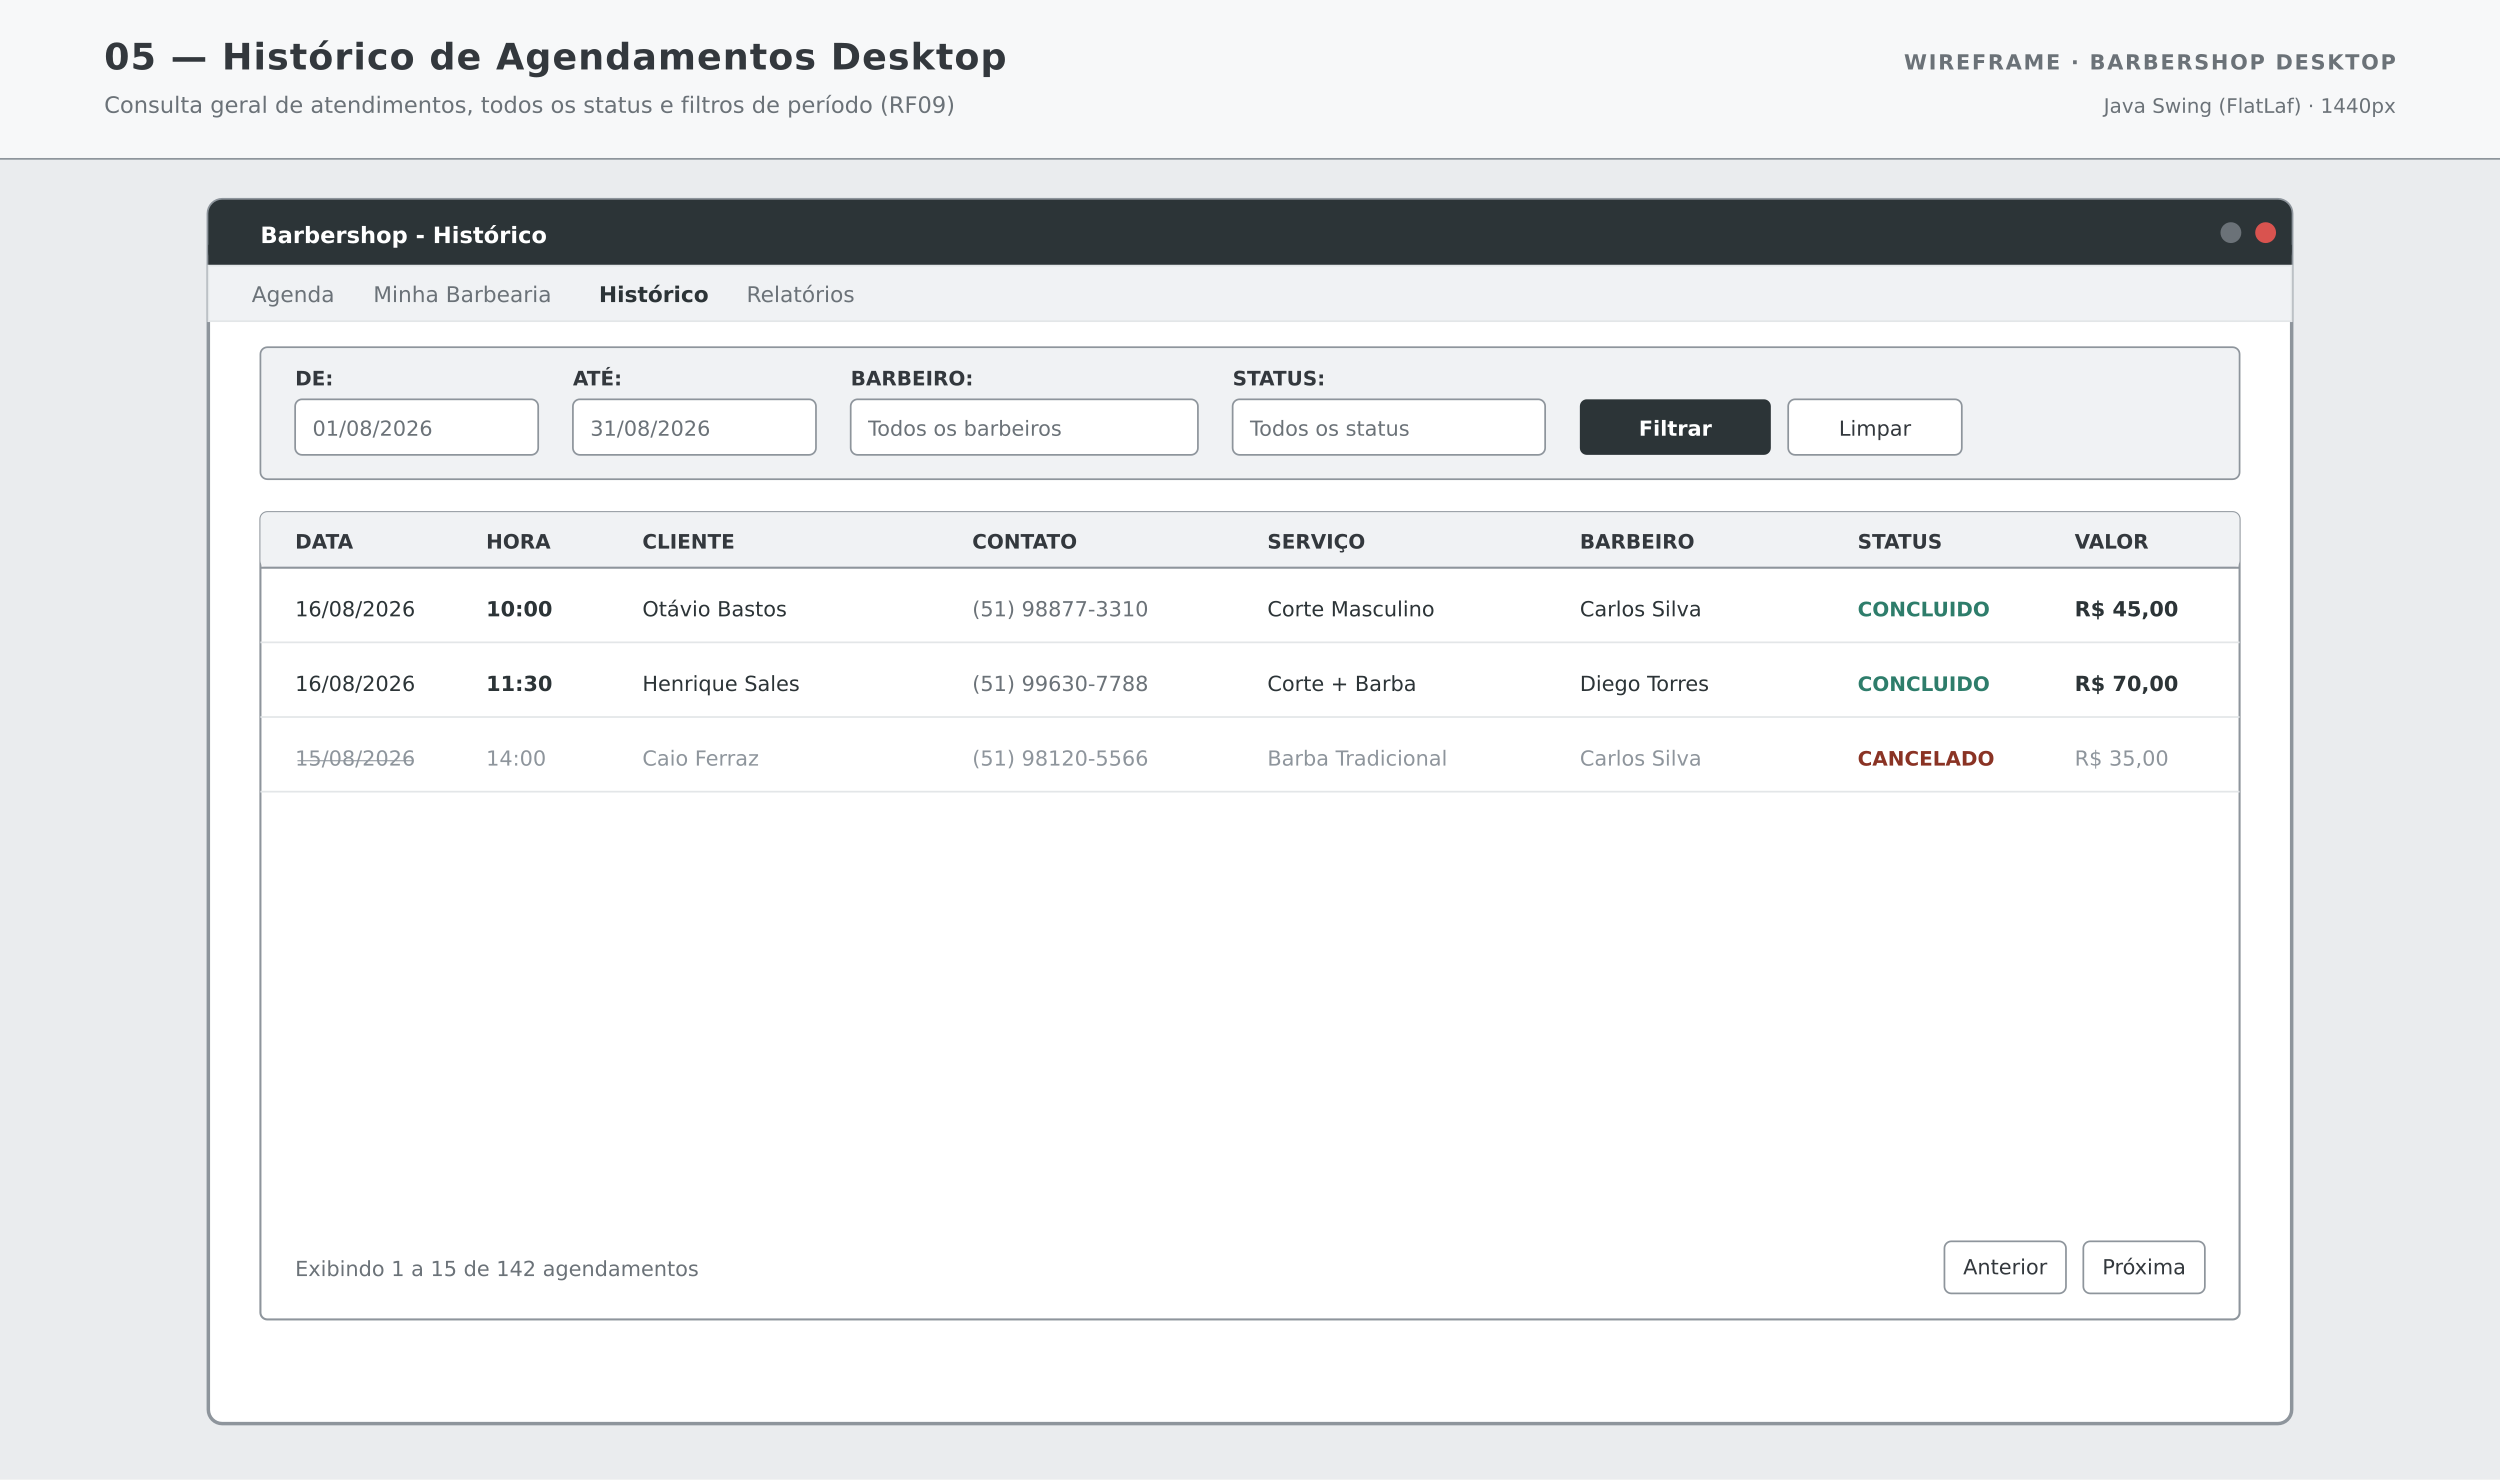
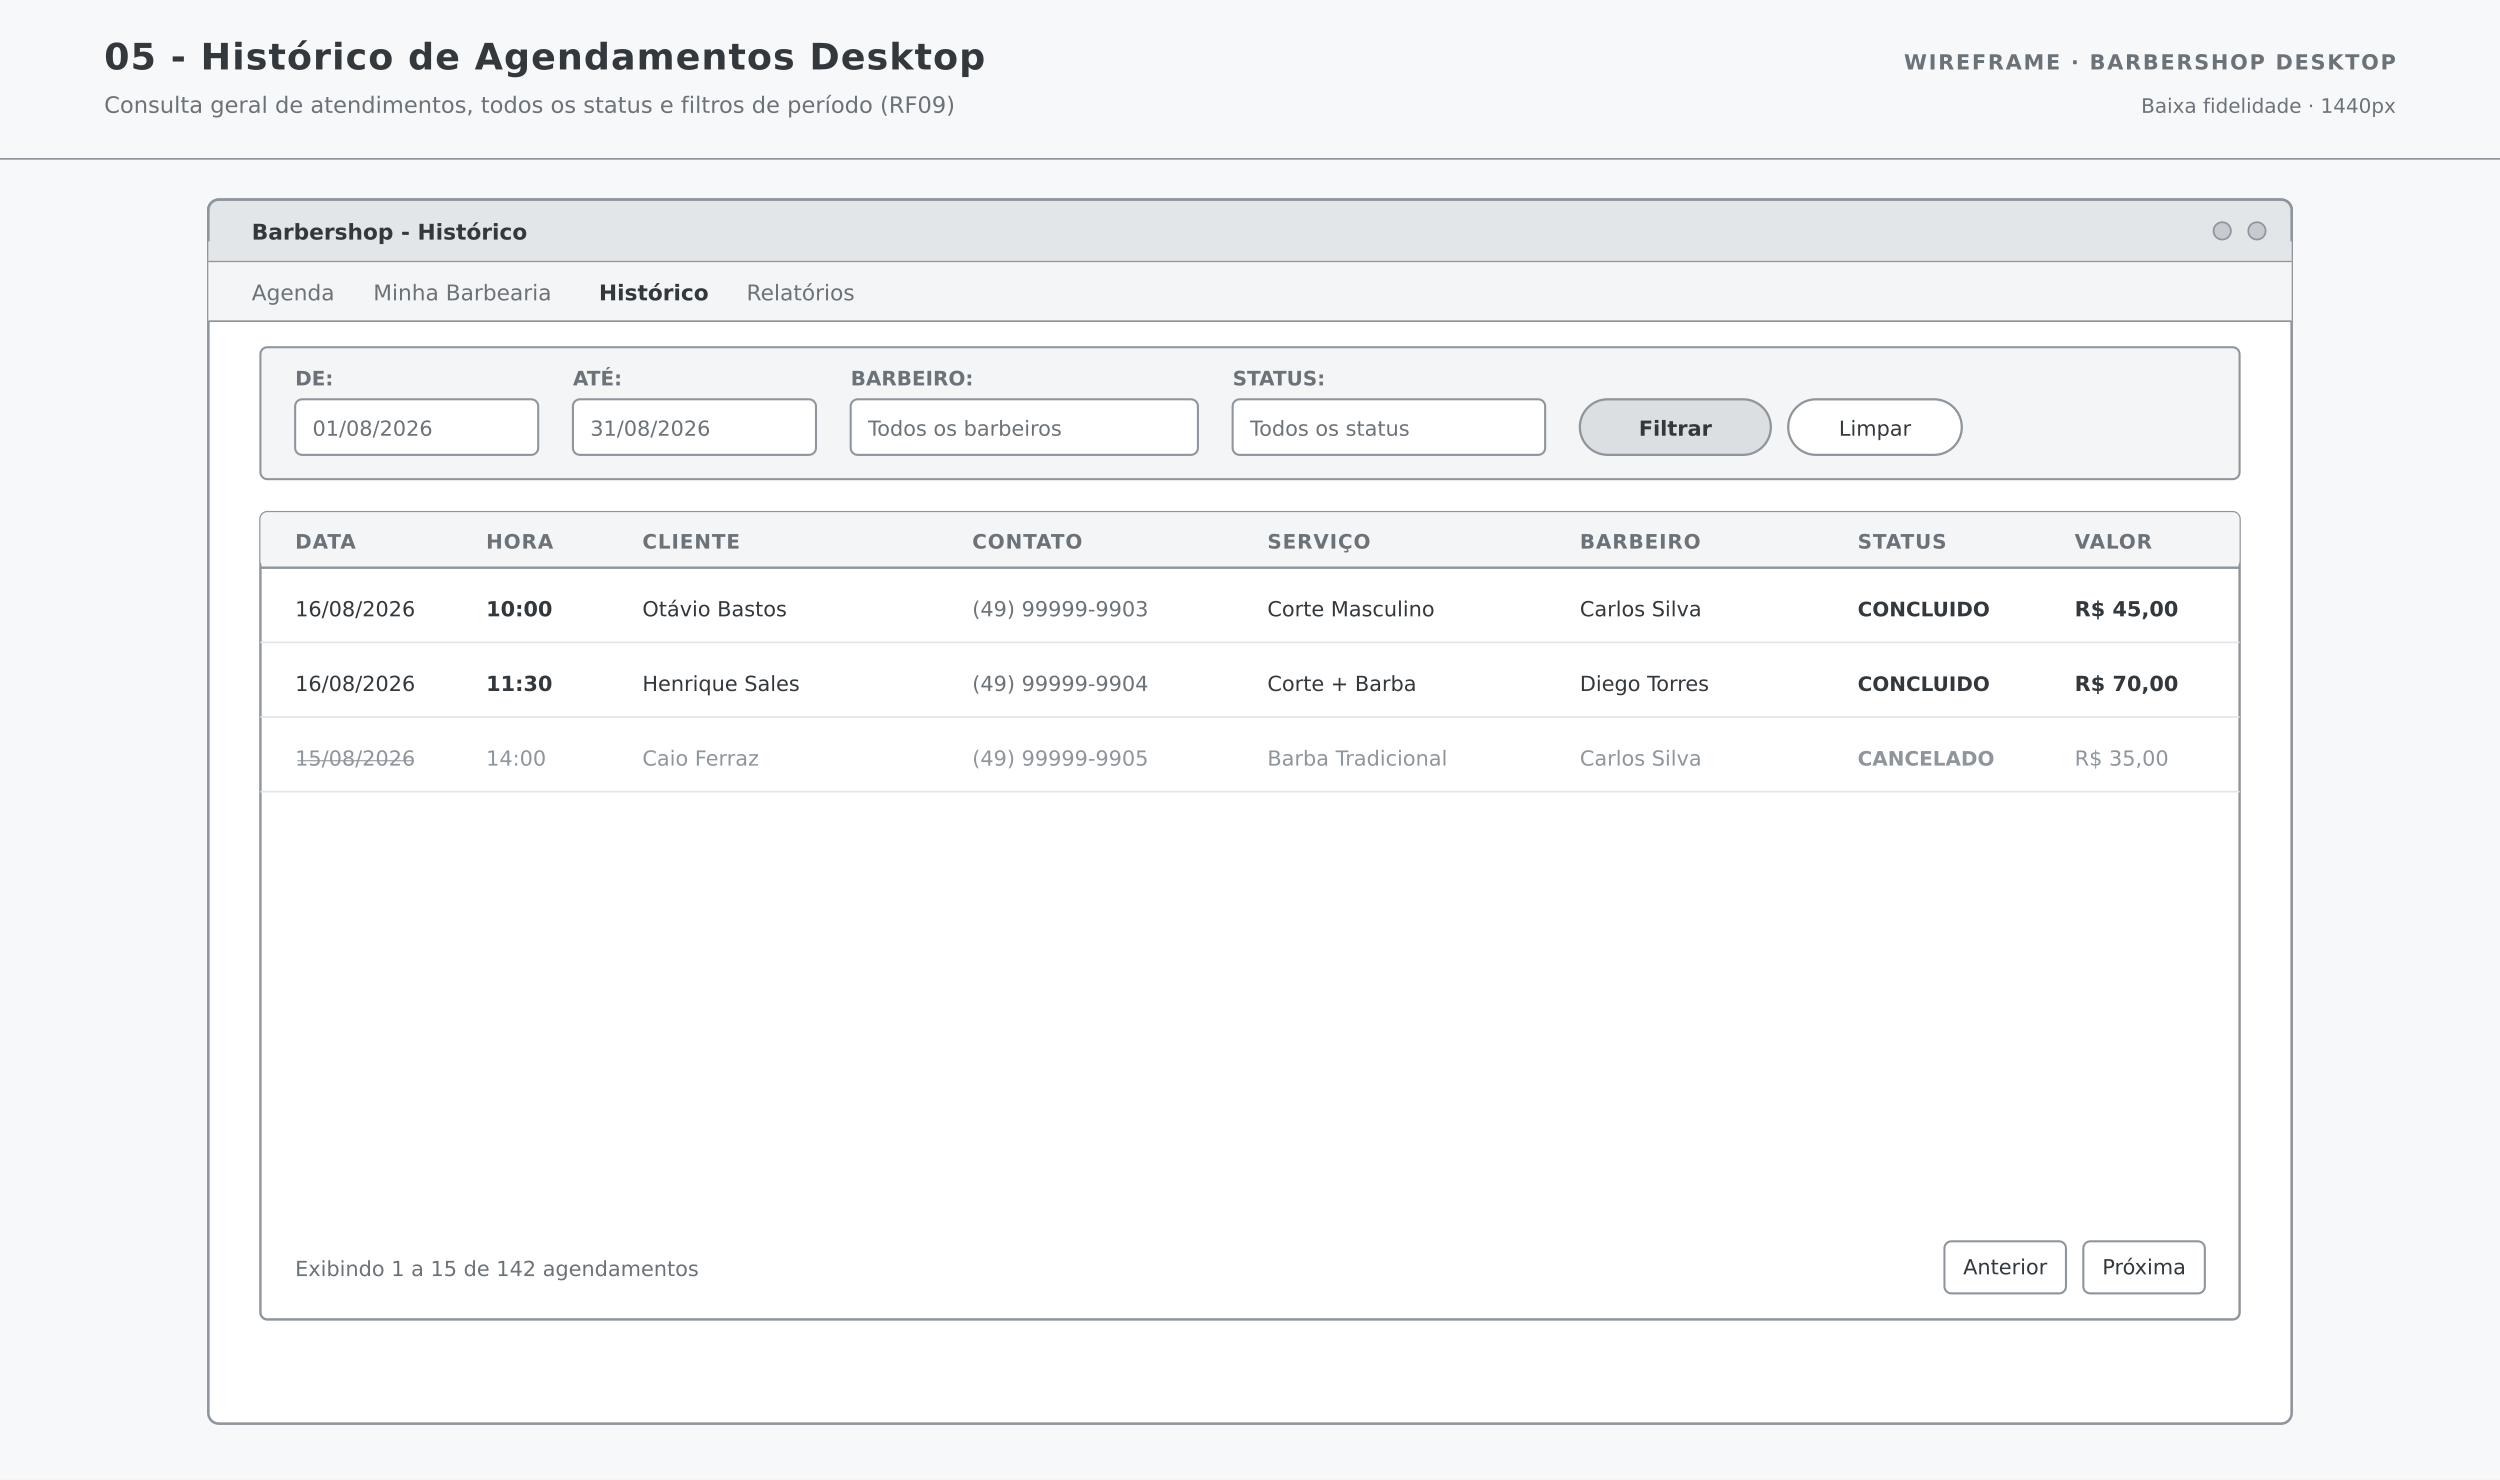
<svg xmlns="http://www.w3.org/2000/svg" width="1440" height="852" viewBox="0 0 1440 852">
  <rect width="1440" height="852" fill="#FFFFFF" />
  <rect x="0" y="0" width="1440" height="92" rx="0" fill="#F7F8F9" />
-   <text x="60" y="40" font-family="DejaVu Sans, Arial, sans-serif" font-size="21" font-weight="bold" fill="#33383D" text-anchor="start" letter-spacing="0.6">05 — Histórico de Agendamentos Desktop</text>
+   <text x="60" y="40" font-family="DejaVu Sans, Arial, sans-serif" font-size="21" font-weight="bold" fill="#33383D" text-anchor="start" letter-spacing="0.6">05 - Histórico de Agendamentos Desktop</text>
  <text x="60" y="65" font-family="DejaVu Sans, Arial, sans-serif" font-size="13" font-weight="normal" fill="#6B7278" text-anchor="start" letter-spacing="0">Consulta geral de atendimentos, todos os status e filtros de período (RF09)</text>
  <text x="1380" y="40" font-family="DejaVu Sans, Arial, sans-serif" font-size="12" font-weight="bold" fill="#6B7278" text-anchor="end" letter-spacing="1">WIREFRAME · BARBERSHOP DESKTOP</text>
-   <text x="1380" y="65" font-family="DejaVu Sans, Arial, sans-serif" font-size="11.5" font-weight="normal" fill="#6B7278" text-anchor="end" letter-spacing="0">Java Swing (FlatLaf) · 1440px</text>
+   <text x="1380" y="65" font-family="DejaVu Sans, Arial, sans-serif" font-size="11.5" font-weight="normal" fill="#6B7278" text-anchor="end" letter-spacing="0">Baixa fidelidade · 1440px</text>
  <line x1="0" y1="92" x2="1440" y2="92" stroke="#8E959C" stroke-width="2" />
-   <rect x="0" y="92" width="1440" height="760" rx="0" fill="#EAECEE" />
-   <rect x="120" y="115" width="1200" height="705" rx="8" fill="#FFFFFF" stroke="#8E959C" stroke-width="2" />
-   <rect x="120" y="115" width="1200" height="38" rx="8" fill="#2C3437" />
-   <rect x="120" y="141" width="1200" height="12" fill="#2C3437" />
-   <text x="150" y="140" font-family="DejaVu Sans, Arial, sans-serif" font-size="13" font-weight="bold" fill="#FFFFFF">Barbershop - Histórico</text>
-   <circle cx="1285" cy="134" r="6" fill="#6B7278" />
-   <circle cx="1305" cy="134" r="6" fill="#D9534F" />
-   <rect x="120" y="153" width="1200" height="32" fill="#F0F2F4" stroke="#E3E6E8" stroke-width="1" />
-   <text x="145" y="174" font-family="DejaVu Sans, Arial, sans-serif" font-size="12.5" fill="#6B7278">Agenda</text>
-   <text x="215" y="174" font-family="DejaVu Sans, Arial, sans-serif" font-size="12.5" fill="#6B7278">Minha Barbearia</text>
-   <text x="345" y="174" font-family="DejaVu Sans, Arial, sans-serif" font-size="12.5" font-weight="bold" fill="#2C3437">Histórico</text>
-   <text x="430" y="174" font-family="DejaVu Sans, Arial, sans-serif" font-size="12.5" fill="#6B7278">Relatórios</text>
-   <rect x="150" y="200" width="1140" height="76" rx="4" fill="#F0F2F4" stroke="#8E959C" stroke-width="1" />
-   <text x="170" y="222" font-family="DejaVu Sans, Arial, sans-serif" font-size="11.5" font-weight="bold" fill="#33383D">DE:</text>
-   <rect x="170" y="230" width="140" height="32" rx="4" fill="#FFFFFF" stroke="#8E959C" stroke-width="1" />
+   <rect x="0" y="92" width="1440" height="760" rx="0" fill="#F7F8F9" />
+   <rect x="120" y="115" width="1200" height="705" rx="6" fill="#FFFFFF" stroke="#8E959C" stroke-width="1.5" />
+   <rect x="120" y="115" width="1200" height="36" rx="6" fill="#E3E6E8" stroke="#8E959C" stroke-width="1.5" />
+   <rect x="120" y="139" width="1200" height="12" fill="#E3E6E8" />
+   <line x1="120" y1="151" x2="1320" y2="151" stroke="#8E959C" stroke-width="1.5" />
+   <text x="145" y="138" font-family="DejaVu Sans, Arial, sans-serif" font-size="12.5" font-weight="bold" fill="#33383D">Barbershop - Histórico</text>
+   <circle cx="1280" cy="133" r="5" fill="#C6CBD0" stroke="#8E959C" stroke-width="1" />
+   <circle cx="1300" cy="133" r="5" fill="#C6CBD0" stroke="#8E959C" stroke-width="1" />
+   <rect x="120" y="151" width="1200" height="34" fill="#F4F5F6" />
+   <line x1="120" y1="185" x2="1320" y2="185" stroke="#8E959C" stroke-width="1" />
+   <text x="145" y="173" font-family="DejaVu Sans, Arial, sans-serif" font-size="12.5" fill="#6B7278">Agenda</text>
+   <text x="215" y="173" font-family="DejaVu Sans, Arial, sans-serif" font-size="12.5" fill="#6B7278">Minha Barbearia</text>
+   <text x="345" y="173" font-family="DejaVu Sans, Arial, sans-serif" font-size="12.5" font-weight="bold" fill="#33383D">Histórico</text>
+   <text x="430" y="173" font-family="DejaVu Sans, Arial, sans-serif" font-size="12.5" fill="#6B7278">Relatórios</text>
+   <rect x="150" y="200" width="1140" height="76" rx="4" fill="#F4F5F6" stroke="#8E959C" stroke-width="1.2" />
+   <text x="170" y="222" font-family="DejaVu Sans, Arial, sans-serif" font-size="11.5" font-weight="bold" fill="#6B7278">DE:</text>
+   <rect x="170" y="230" width="140" height="32" rx="4" fill="#FFFFFF" stroke="#8E959C" stroke-width="1.2" />
  <text x="180" y="251" font-family="DejaVu Sans, Arial, sans-serif" font-size="12" fill="#6B7278">01/08/2026</text>
-   <text x="330" y="222" font-family="DejaVu Sans, Arial, sans-serif" font-size="11.5" font-weight="bold" fill="#33383D">ATÉ:</text>
-   <rect x="330" y="230" width="140" height="32" rx="4" fill="#FFFFFF" stroke="#8E959C" stroke-width="1" />
+   <text x="330" y="222" font-family="DejaVu Sans, Arial, sans-serif" font-size="11.5" font-weight="bold" fill="#6B7278">ATÉ:</text>
+   <rect x="330" y="230" width="140" height="32" rx="4" fill="#FFFFFF" stroke="#8E959C" stroke-width="1.2" />
  <text x="340" y="251" font-family="DejaVu Sans, Arial, sans-serif" font-size="12" fill="#6B7278">31/08/2026</text>
-   <text x="490" y="222" font-family="DejaVu Sans, Arial, sans-serif" font-size="11.5" font-weight="bold" fill="#33383D">BARBEIRO:</text>
-   <rect x="490" y="230" width="200" height="32" rx="4" fill="#FFFFFF" stroke="#8E959C" stroke-width="1" />
+   <text x="490" y="222" font-family="DejaVu Sans, Arial, sans-serif" font-size="11.5" font-weight="bold" fill="#6B7278">BARBEIRO:</text>
+   <rect x="490" y="230" width="200" height="32" rx="4" fill="#FFFFFF" stroke="#8E959C" stroke-width="1.2" />
  <text x="500" y="251" font-family="DejaVu Sans, Arial, sans-serif" font-size="12" fill="#6B7278">Todos os barbeiros</text>
-   <text x="710" y="222" font-family="DejaVu Sans, Arial, sans-serif" font-size="11.5" font-weight="bold" fill="#33383D">STATUS:</text>
-   <rect x="710" y="230" width="180" height="32" rx="4" fill="#FFFFFF" stroke="#8E959C" stroke-width="1" />
+   <text x="710" y="222" font-family="DejaVu Sans, Arial, sans-serif" font-size="11.5" font-weight="bold" fill="#6B7278">STATUS:</text>
+   <rect x="710" y="230" width="180" height="32" rx="4" fill="#FFFFFF" stroke="#8E959C" stroke-width="1.2" />
  <text x="720" y="251" font-family="DejaVu Sans, Arial, sans-serif" font-size="12" fill="#6B7278">Todos os status</text>
-   <rect x="910" y="230" width="110" height="32" rx="4" fill="#2C3437" />
-   <text x="965" y="251" font-family="DejaVu Sans, Arial, sans-serif" font-size="12" font-weight="bold" fill="#FFFFFF" text-anchor="middle">Filtrar</text>
-   <rect x="1030" y="230" width="100" height="32" rx="4" fill="#FFFFFF" stroke="#8E959C" stroke-width="1" />
+   <rect x="910" y="230" width="110" height="32" rx="16" fill="#DCDFE2" stroke="#8E959C" stroke-width="1.3" />
+   <text x="965" y="251" font-family="DejaVu Sans, Arial, sans-serif" font-size="12" font-weight="bold" fill="#33383D" text-anchor="middle">Filtrar</text>
+   <rect x="1030" y="230" width="100" height="32" rx="16" fill="#FFFFFF" stroke="#8E959C" stroke-width="1.3" />
  <text x="1080" y="251" font-family="DejaVu Sans, Arial, sans-serif" font-size="12" fill="#33383D" text-anchor="middle">Limpar</text>
-   <rect x="150" y="295" width="1140" height="465" rx="4" fill="#FFFFFF" stroke="#8E959C" stroke-width="1.2" />
-   <rect x="150" y="295" width="1140" height="32" rx="4" fill="#F0F2F4" />
-   <line x1="150" y1="327" x2="1290" y2="327" stroke="#8E959C" stroke-width="1.2" />
-   <text x="170" y="316" font-family="DejaVu Sans, Arial, sans-serif" font-size="11.5" font-weight="bold" fill="#33383D">DATA</text>
-   <text x="280" y="316" font-family="DejaVu Sans, Arial, sans-serif" font-size="11.5" font-weight="bold" fill="#33383D">HORA</text>
-   <text x="370" y="316" font-family="DejaVu Sans, Arial, sans-serif" font-size="11.5" font-weight="bold" fill="#33383D">CLIENTE</text>
-   <text x="560" y="316" font-family="DejaVu Sans, Arial, sans-serif" font-size="11.5" font-weight="bold" fill="#33383D">CONTATO</text>
-   <text x="730" y="316" font-family="DejaVu Sans, Arial, sans-serif" font-size="11.5" font-weight="bold" fill="#33383D">SERVIÇO</text>
-   <text x="910" y="316" font-family="DejaVu Sans, Arial, sans-serif" font-size="11.5" font-weight="bold" fill="#33383D">BARBEIRO</text>
-   <text x="1070" y="316" font-family="DejaVu Sans, Arial, sans-serif" font-size="11.5" font-weight="bold" fill="#33383D">STATUS</text>
-   <text x="1195" y="316" font-family="DejaVu Sans, Arial, sans-serif" font-size="11.5" font-weight="bold" fill="#33383D">VALOR</text>
-   <text x="170" y="355" font-family="DejaVu Sans, Arial, sans-serif" font-size="12" fill="#2C3437">16/08/2026</text>
-   <text x="280" y="355" font-family="DejaVu Sans, Arial, sans-serif" font-size="12" font-weight="bold" fill="#2C3437">10:00</text>
-   <text x="370" y="355" font-family="DejaVu Sans, Arial, sans-serif" font-size="12" fill="#2C3437">Otávio Bastos</text>
-   <text x="560" y="355" font-family="DejaVu Sans, Arial, sans-serif" font-size="12" fill="#6B7278">(51) 98877-3310</text>
-   <text x="730" y="355" font-family="DejaVu Sans, Arial, sans-serif" font-size="12" fill="#2C3437">Corte Masculino</text>
-   <text x="910" y="355" font-family="DejaVu Sans, Arial, sans-serif" font-size="12" fill="#2C3437">Carlos Silva</text>
-   <text x="1070" y="355" font-family="DejaVu Sans, Arial, sans-serif" font-size="11.5" font-weight="bold" fill="#2E7D6B">CONCLUIDO</text>
-   <text x="1195" y="355" font-family="DejaVu Sans, Arial, sans-serif" font-size="12" font-weight="bold" fill="#2C3437">R$ 45,00</text>
+   <rect x="150" y="295" width="1140" height="465" rx="4" fill="#FFFFFF" stroke="#8E959C" stroke-width="1.4" />
+   <rect x="150" y="295" width="1140" height="32" rx="4" fill="#F4F5F6" />
+   <line x1="150" y1="327" x2="1290" y2="327" stroke="#8E959C" stroke-width="1.4" />
+   <text x="170" y="316" font-family="DejaVu Sans, Arial, sans-serif" font-size="11.5" font-weight="bold" fill="#6B7278" letter-spacing="0.5">DATA</text>
+   <text x="280" y="316" font-family="DejaVu Sans, Arial, sans-serif" font-size="11.5" font-weight="bold" fill="#6B7278" letter-spacing="0.5">HORA</text>
+   <text x="370" y="316" font-family="DejaVu Sans, Arial, sans-serif" font-size="11.5" font-weight="bold" fill="#6B7278" letter-spacing="0.5">CLIENTE</text>
+   <text x="560" y="316" font-family="DejaVu Sans, Arial, sans-serif" font-size="11.5" font-weight="bold" fill="#6B7278" letter-spacing="0.5">CONTATO</text>
+   <text x="730" y="316" font-family="DejaVu Sans, Arial, sans-serif" font-size="11.5" font-weight="bold" fill="#6B7278" letter-spacing="0.5">SERVIÇO</text>
+   <text x="910" y="316" font-family="DejaVu Sans, Arial, sans-serif" font-size="11.5" font-weight="bold" fill="#6B7278" letter-spacing="0.5">BARBEIRO</text>
+   <text x="1070" y="316" font-family="DejaVu Sans, Arial, sans-serif" font-size="11.5" font-weight="bold" fill="#6B7278" letter-spacing="0.5">STATUS</text>
+   <text x="1195" y="316" font-family="DejaVu Sans, Arial, sans-serif" font-size="11.5" font-weight="bold" fill="#6B7278" letter-spacing="0.5">VALOR</text>
+   <text x="170" y="355" font-family="DejaVu Sans, Arial, sans-serif" font-size="12" fill="#33383D">16/08/2026</text>
+   <text x="280" y="355" font-family="DejaVu Sans, Arial, sans-serif" font-size="12" font-weight="bold" fill="#33383D">10:00</text>
+   <text x="370" y="355" font-family="DejaVu Sans, Arial, sans-serif" font-size="12" fill="#33383D">Otávio Bastos</text>
+   <text x="560" y="355" font-family="DejaVu Sans, Arial, sans-serif" font-size="12" fill="#6B7278">(49) 99999-9903</text>
+   <text x="730" y="355" font-family="DejaVu Sans, Arial, sans-serif" font-size="12" fill="#33383D">Corte Masculino</text>
+   <text x="910" y="355" font-family="DejaVu Sans, Arial, sans-serif" font-size="12" fill="#33383D">Carlos Silva</text>
+   <text x="1070" y="355" font-family="DejaVu Sans, Arial, sans-serif" font-size="11.5" font-weight="bold" fill="#33383D">CONCLUIDO</text>
+   <text x="1195" y="355" font-family="DejaVu Sans, Arial, sans-serif" font-size="12" font-weight="bold" fill="#33383D">R$ 45,00</text>
  <line x1="150" y1="370" x2="1290" y2="370" stroke="#E3E6E8" stroke-width="1" />
-   <text x="170" y="398" font-family="DejaVu Sans, Arial, sans-serif" font-size="12" fill="#2C3437">16/08/2026</text>
-   <text x="280" y="398" font-family="DejaVu Sans, Arial, sans-serif" font-size="12" font-weight="bold" fill="#2C3437">11:30</text>
-   <text x="370" y="398" font-family="DejaVu Sans, Arial, sans-serif" font-size="12" fill="#2C3437">Henrique Sales</text>
-   <text x="560" y="398" font-family="DejaVu Sans, Arial, sans-serif" font-size="12" fill="#6B7278">(51) 99630-7788</text>
-   <text x="730" y="398" font-family="DejaVu Sans, Arial, sans-serif" font-size="12" fill="#2C3437">Corte + Barba</text>
-   <text x="910" y="398" font-family="DejaVu Sans, Arial, sans-serif" font-size="12" fill="#2C3437">Diego Torres</text>
-   <text x="1070" y="398" font-family="DejaVu Sans, Arial, sans-serif" font-size="11.5" font-weight="bold" fill="#2E7D6B">CONCLUIDO</text>
-   <text x="1195" y="398" font-family="DejaVu Sans, Arial, sans-serif" font-size="12" font-weight="bold" fill="#2C3437">R$ 70,00</text>
+   <text x="170" y="398" font-family="DejaVu Sans, Arial, sans-serif" font-size="12" fill="#33383D">16/08/2026</text>
+   <text x="280" y="398" font-family="DejaVu Sans, Arial, sans-serif" font-size="12" font-weight="bold" fill="#33383D">11:30</text>
+   <text x="370" y="398" font-family="DejaVu Sans, Arial, sans-serif" font-size="12" fill="#33383D">Henrique Sales</text>
+   <text x="560" y="398" font-family="DejaVu Sans, Arial, sans-serif" font-size="12" fill="#6B7278">(49) 99999-9904</text>
+   <text x="730" y="398" font-family="DejaVu Sans, Arial, sans-serif" font-size="12" fill="#33383D">Corte + Barba</text>
+   <text x="910" y="398" font-family="DejaVu Sans, Arial, sans-serif" font-size="12" fill="#33383D">Diego Torres</text>
+   <text x="1070" y="398" font-family="DejaVu Sans, Arial, sans-serif" font-size="11.5" font-weight="bold" fill="#33383D">CONCLUIDO</text>
+   <text x="1195" y="398" font-family="DejaVu Sans, Arial, sans-serif" font-size="12" font-weight="bold" fill="#33383D">R$ 70,00</text>
  <line x1="150" y1="413" x2="1290" y2="413" stroke="#E3E6E8" stroke-width="1" />
  <text x="170" y="441" font-family="DejaVu Sans, Arial, sans-serif" font-size="12" fill="#8E959C" text-decoration="line-through">15/08/2026</text>
  <text x="280" y="441" font-family="DejaVu Sans, Arial, sans-serif" font-size="12" fill="#8E959C">14:00</text>
  <text x="370" y="441" font-family="DejaVu Sans, Arial, sans-serif" font-size="12" fill="#8E959C">Caio Ferraz</text>
-   <text x="560" y="441" font-family="DejaVu Sans, Arial, sans-serif" font-size="12" fill="#8E959C">(51) 98120-5566</text>
+   <text x="560" y="441" font-family="DejaVu Sans, Arial, sans-serif" font-size="12" fill="#8E959C">(49) 99999-9905</text>
  <text x="730" y="441" font-family="DejaVu Sans, Arial, sans-serif" font-size="12" fill="#8E959C">Barba Tradicional</text>
  <text x="910" y="441" font-family="DejaVu Sans, Arial, sans-serif" font-size="12" fill="#8E959C">Carlos Silva</text>
-   <text x="1070" y="441" font-family="DejaVu Sans, Arial, sans-serif" font-size="11.5" font-weight="bold" fill="#8A3324">CANCELADO</text>
+   <text x="1070" y="441" font-family="DejaVu Sans, Arial, sans-serif" font-size="11.5" font-weight="bold" fill="#8E959C">CANCELADO</text>
  <text x="1195" y="441" font-family="DejaVu Sans, Arial, sans-serif" font-size="12" fill="#8E959C">R$ 35,00</text>
  <line x1="150" y1="456" x2="1290" y2="456" stroke="#E3E6E8" stroke-width="1" />
  <text x="170" y="735" font-family="DejaVu Sans, Arial, sans-serif" font-size="12" fill="#6B7278">Exibindo 1 a 15 de 142 agendamentos</text>
-   <rect x="1120" y="715" width="70" height="30" rx="4" fill="#FFFFFF" stroke="#8E959C" stroke-width="1" />
+   <rect x="1120" y="715" width="70" height="30" rx="4" fill="#FFFFFF" stroke="#8E959C" stroke-width="1.2" />
  <text x="1155" y="734" font-family="DejaVu Sans, Arial, sans-serif" font-size="12" fill="#33383D" text-anchor="middle">Anterior</text>
-   <rect x="1200" y="715" width="70" height="30" rx="4" fill="#FFFFFF" stroke="#8E959C" stroke-width="1" />
+   <rect x="1200" y="715" width="70" height="30" rx="4" fill="#FFFFFF" stroke="#8E959C" stroke-width="1.2" />
  <text x="1235" y="734" font-family="DejaVu Sans, Arial, sans-serif" font-size="12" fill="#33383D" text-anchor="middle">Próxima</text>
</svg>
